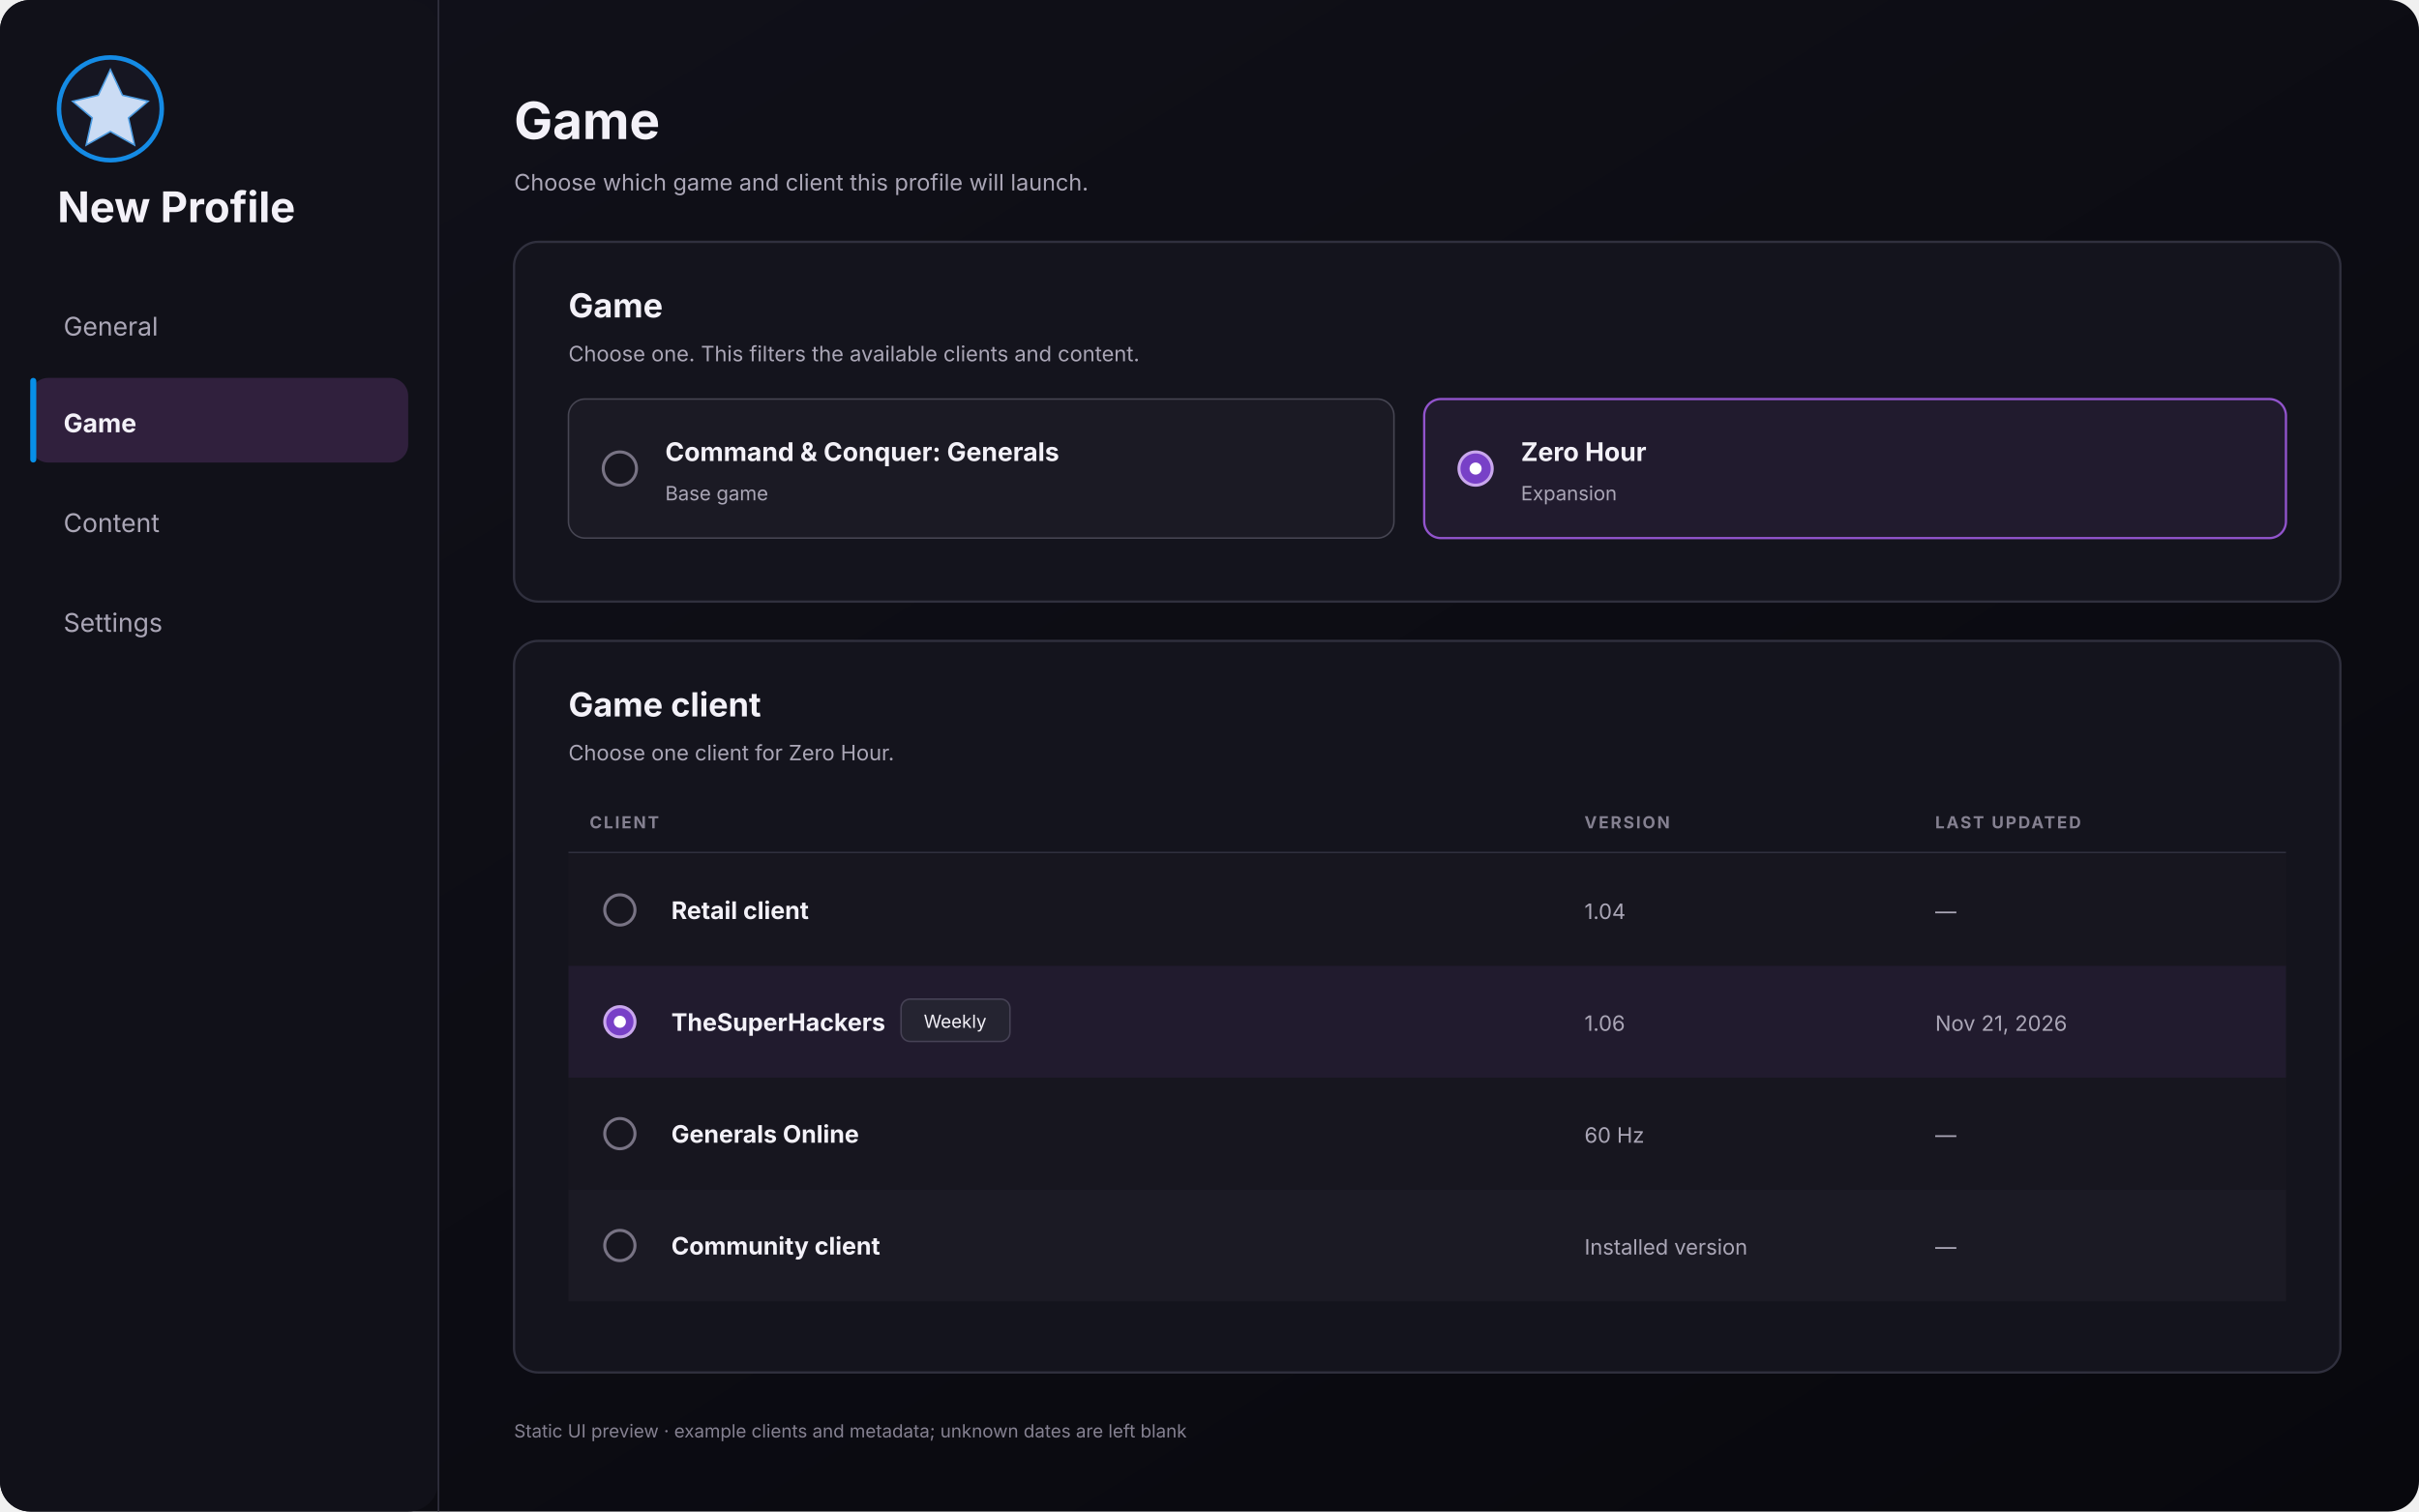
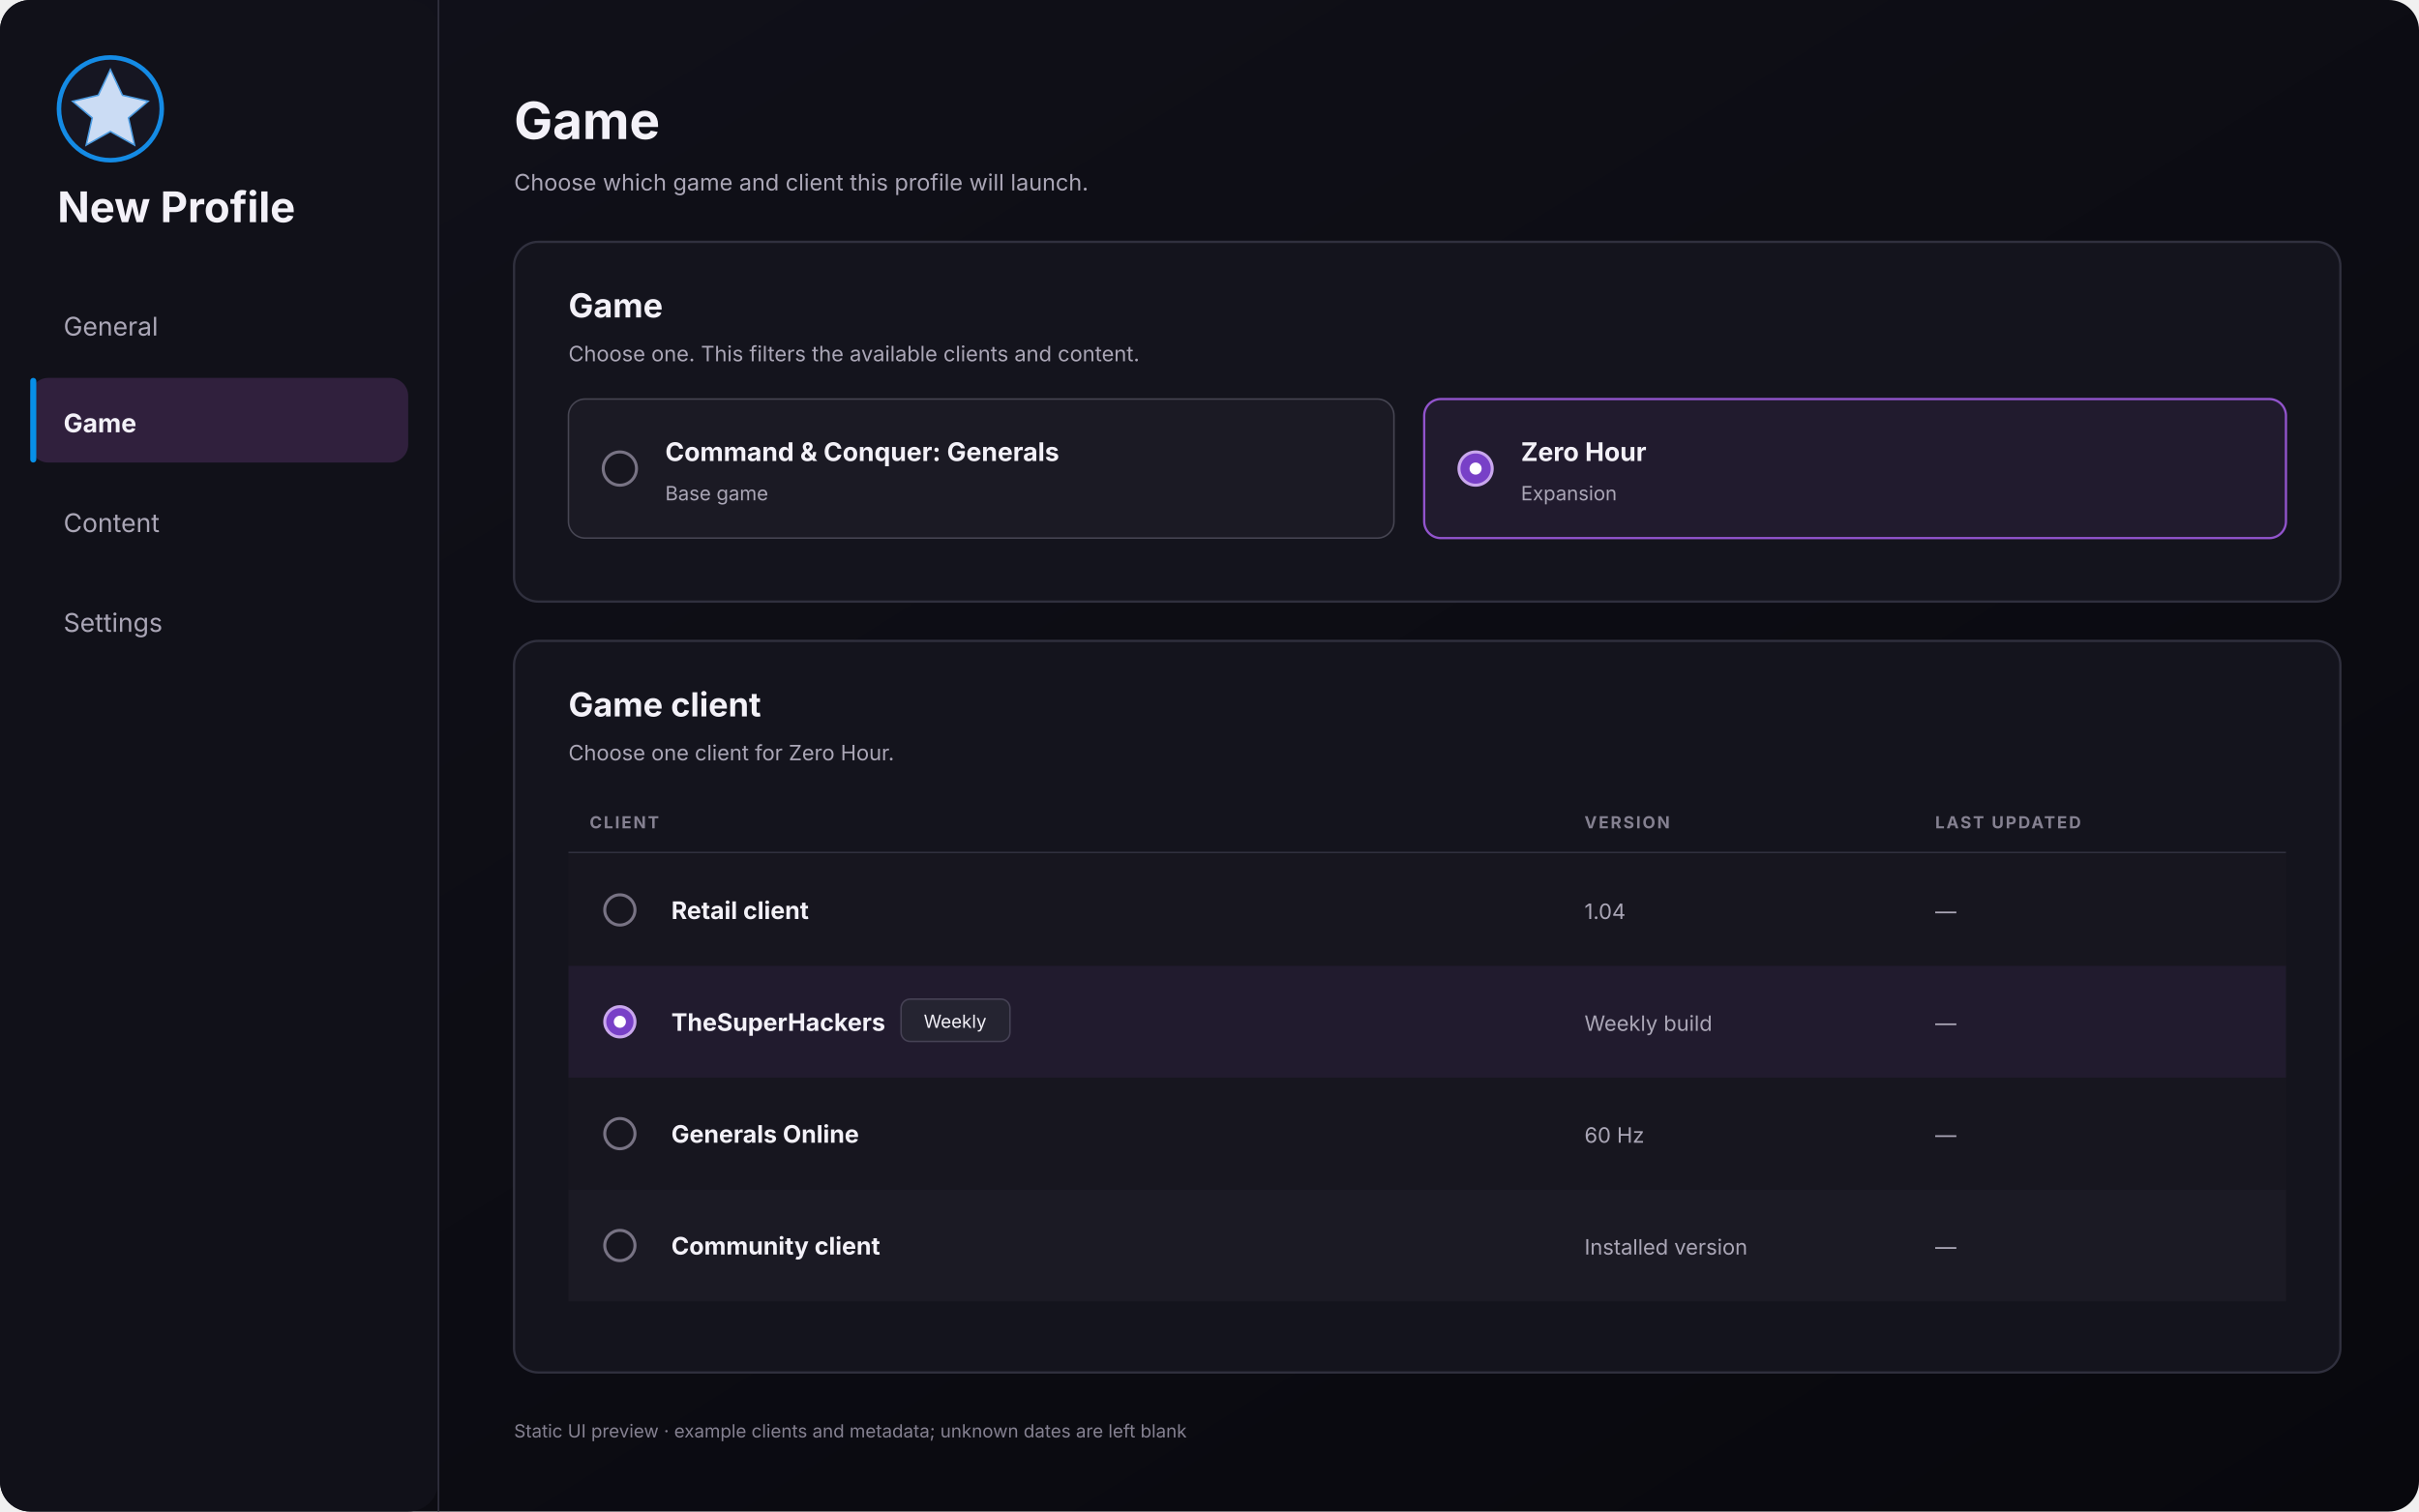
<svg xmlns="http://www.w3.org/2000/svg" width="1600" height="1000" viewBox="0 0 1600 1000" role="img" aria-labelledby="title desc">
  <defs>
    <linearGradient id="bg" x1="0" y1="0" x2="1" y2="1">
      <stop stop-color="#11111a" />
      <stop offset="1" stop-color="#08080d" />
    </linearGradient>
    <linearGradient id="active" x1="0" y1="0" x2="1" y2="1">
      <stop stop-color="#9244e5" />
      <stop offset="1" stop-color="#6025c7" />
    </linearGradient>
    <style>text{font-family:Inter,-apple-system,BlinkMacSystemFont,"Segoe UI",sans-serif;fill:#f3f1f8}.muted{fill:#aaa6b6}.dim{fill:#858191}</style>
  </defs>
  <rect width="1600" height="1000" rx="20" fill="url(#bg)" />
  <rect width="290" height="1000" rx="20" fill="#111119" />
  <path d="M290 0v1000" stroke="#343341" />
  <circle cx="73" cy="72" r="34" fill="#161622" stroke="#148be5" stroke-width="3" />
  <path d="M73 46l8 17 17 4-13 11 4 18-16-9-16 9 4-18-13-11 17-4z" fill="#cbdcf4" stroke="#4b9be1" />
  <text x="38" y="147" font-size="28" font-weight="700">New Profile</text>
  <text x="42" y="222" font-size="17" class="muted">General</text>
  <rect x="20" y="250" width="250" height="56" rx="12" fill="#30203d" />
  <rect x="20" y="250" width="4" height="56" rx="2" fill="#078fe8" />
  <text x="42" y="286" font-size="17" font-weight="700">Game</text>
  <text x="42" y="352" font-size="17" class="muted">Content</text>
  <text x="42" y="418" font-size="17" class="muted">Settings</text>
  <text x="340" y="92" font-size="34" font-weight="750">Game</text>
  <text x="340" y="126" font-size="15" class="muted">Choose which game and client this profile will launch.</text>
  <rect x="340" y="160" width="1208" height="238" rx="16" fill="#14141d" stroke="#30303e" stroke-width="1.5" />
  <text x="376" y="210" font-size="22" font-weight="700">Game</text>
  <text x="376" y="239" font-size="14" class="muted">Choose one. This filters the available clients and content.</text>
  <rect x="376" y="264" width="546" height="92" rx="11" fill="#1b1a24" stroke="#474653" />
  <circle cx="410" cy="310" r="11" fill="#17161f" stroke="#787384" stroke-width="2" />
  <text x="440" y="305" font-size="17" font-weight="650">Command &amp; Conquer: Generals</text>
  <text x="440" y="331" font-size="13" class="muted">Base game</text>
  <rect x="942" y="264" width="570" height="92" rx="11" fill="#211b2e" stroke="#9254cd" stroke-width="1.5" />
  <circle cx="976" cy="310" r="11" fill="#7840c7" stroke="#c9a7ed" stroke-width="2" />
  <circle cx="976" cy="310" r="4" fill="white" />
  <text x="1006" y="305" font-size="17" font-weight="650">Zero Hour</text>
  <text x="1006" y="331" font-size="13" class="muted">Expansion</text>
  <rect x="340" y="424" width="1208" height="484" rx="16" fill="#14141d" stroke="#30303e" stroke-width="1.5" />
  <text x="376" y="474" font-size="22" font-weight="700">Game client</text>
  <text x="376" y="503" font-size="14" class="muted">Choose one client for Zero Hour.</text>
  <text x="390" y="548" font-size="11" font-weight="700" letter-spacing="1.2" class="dim">CLIENT</text>
  <text x="1048" y="548" font-size="11" font-weight="700" letter-spacing="1.2" class="dim">VERSION</text>
  <text x="1280" y="548" font-size="11" font-weight="700" letter-spacing="1.2" class="dim">LAST UPDATED</text>
  <path d="M376 564h1136" stroke="#30303e" />
  <g>
    <rect x="376" y="565" width="1136" height="74" fill="#17161f" />
    <circle cx="410" cy="602" r="10" fill="#17161f" stroke="#787384" stroke-width="2" />
    <text x="444" y="608" font-size="16" font-weight="650">Retail client</text>
    <text x="1048" y="608" font-size="14" class="muted">1.04</text>
    <text x="1280" y="608" font-size="14" class="muted">—</text>
  </g>
  <g>
    <rect x="376" y="639" width="1136" height="74" fill="#211b2e" />
    <circle cx="410" cy="676" r="10" fill="#7840c7" stroke="#c9a7ed" stroke-width="2" />
    <circle cx="410" cy="676" r="4" fill="white" />
    <text x="444" y="682" font-size="16" font-weight="650">TheSuperHackers</text>
    <rect x="596" y="661" width="72" height="28" rx="6" fill="#252431" stroke="#464255" />
    <text x="611" y="680" font-size="12" fill="#c6c1d2">Weekly</text>
-     <text x="1048" y="682" font-size="14" class="muted">1.06</text>
-     <text x="1280" y="682" font-size="14" class="muted">Nov 21, 2026</text>
+     <text x="1048" y="682" font-size="14" class="muted">Weekly build</text>
+     <text x="1280" y="682" font-size="14" class="muted">—</text>
  </g>
  <g>
    <rect x="376" y="713" width="1136" height="74" fill="#17161f" />
    <circle cx="410" cy="750" r="10" fill="#17161f" stroke="#787384" stroke-width="2" />
    <text x="444" y="756" font-size="16" font-weight="650">Generals Online</text>
    <text x="1048" y="756" font-size="14" class="muted">60 Hz</text>
    <text x="1280" y="756" font-size="14" class="muted">—</text>
  </g>
  <g>
    <rect x="376" y="787" width="1136" height="74" fill="#1b1a24" />
    <circle cx="410" cy="824" r="10" fill="#17161f" stroke="#787384" stroke-width="2" />
    <text x="444" y="830" font-size="16" font-weight="650">Community client</text>
    <text x="1048" y="830" font-size="14" class="muted">Installed version</text>
    <text x="1280" y="830" font-size="14" class="muted">—</text>
  </g>
  <text x="340" y="951" font-size="12" class="dim">Static UI preview · example clients and metadata; unknown dates are left blank</text>
</svg>
